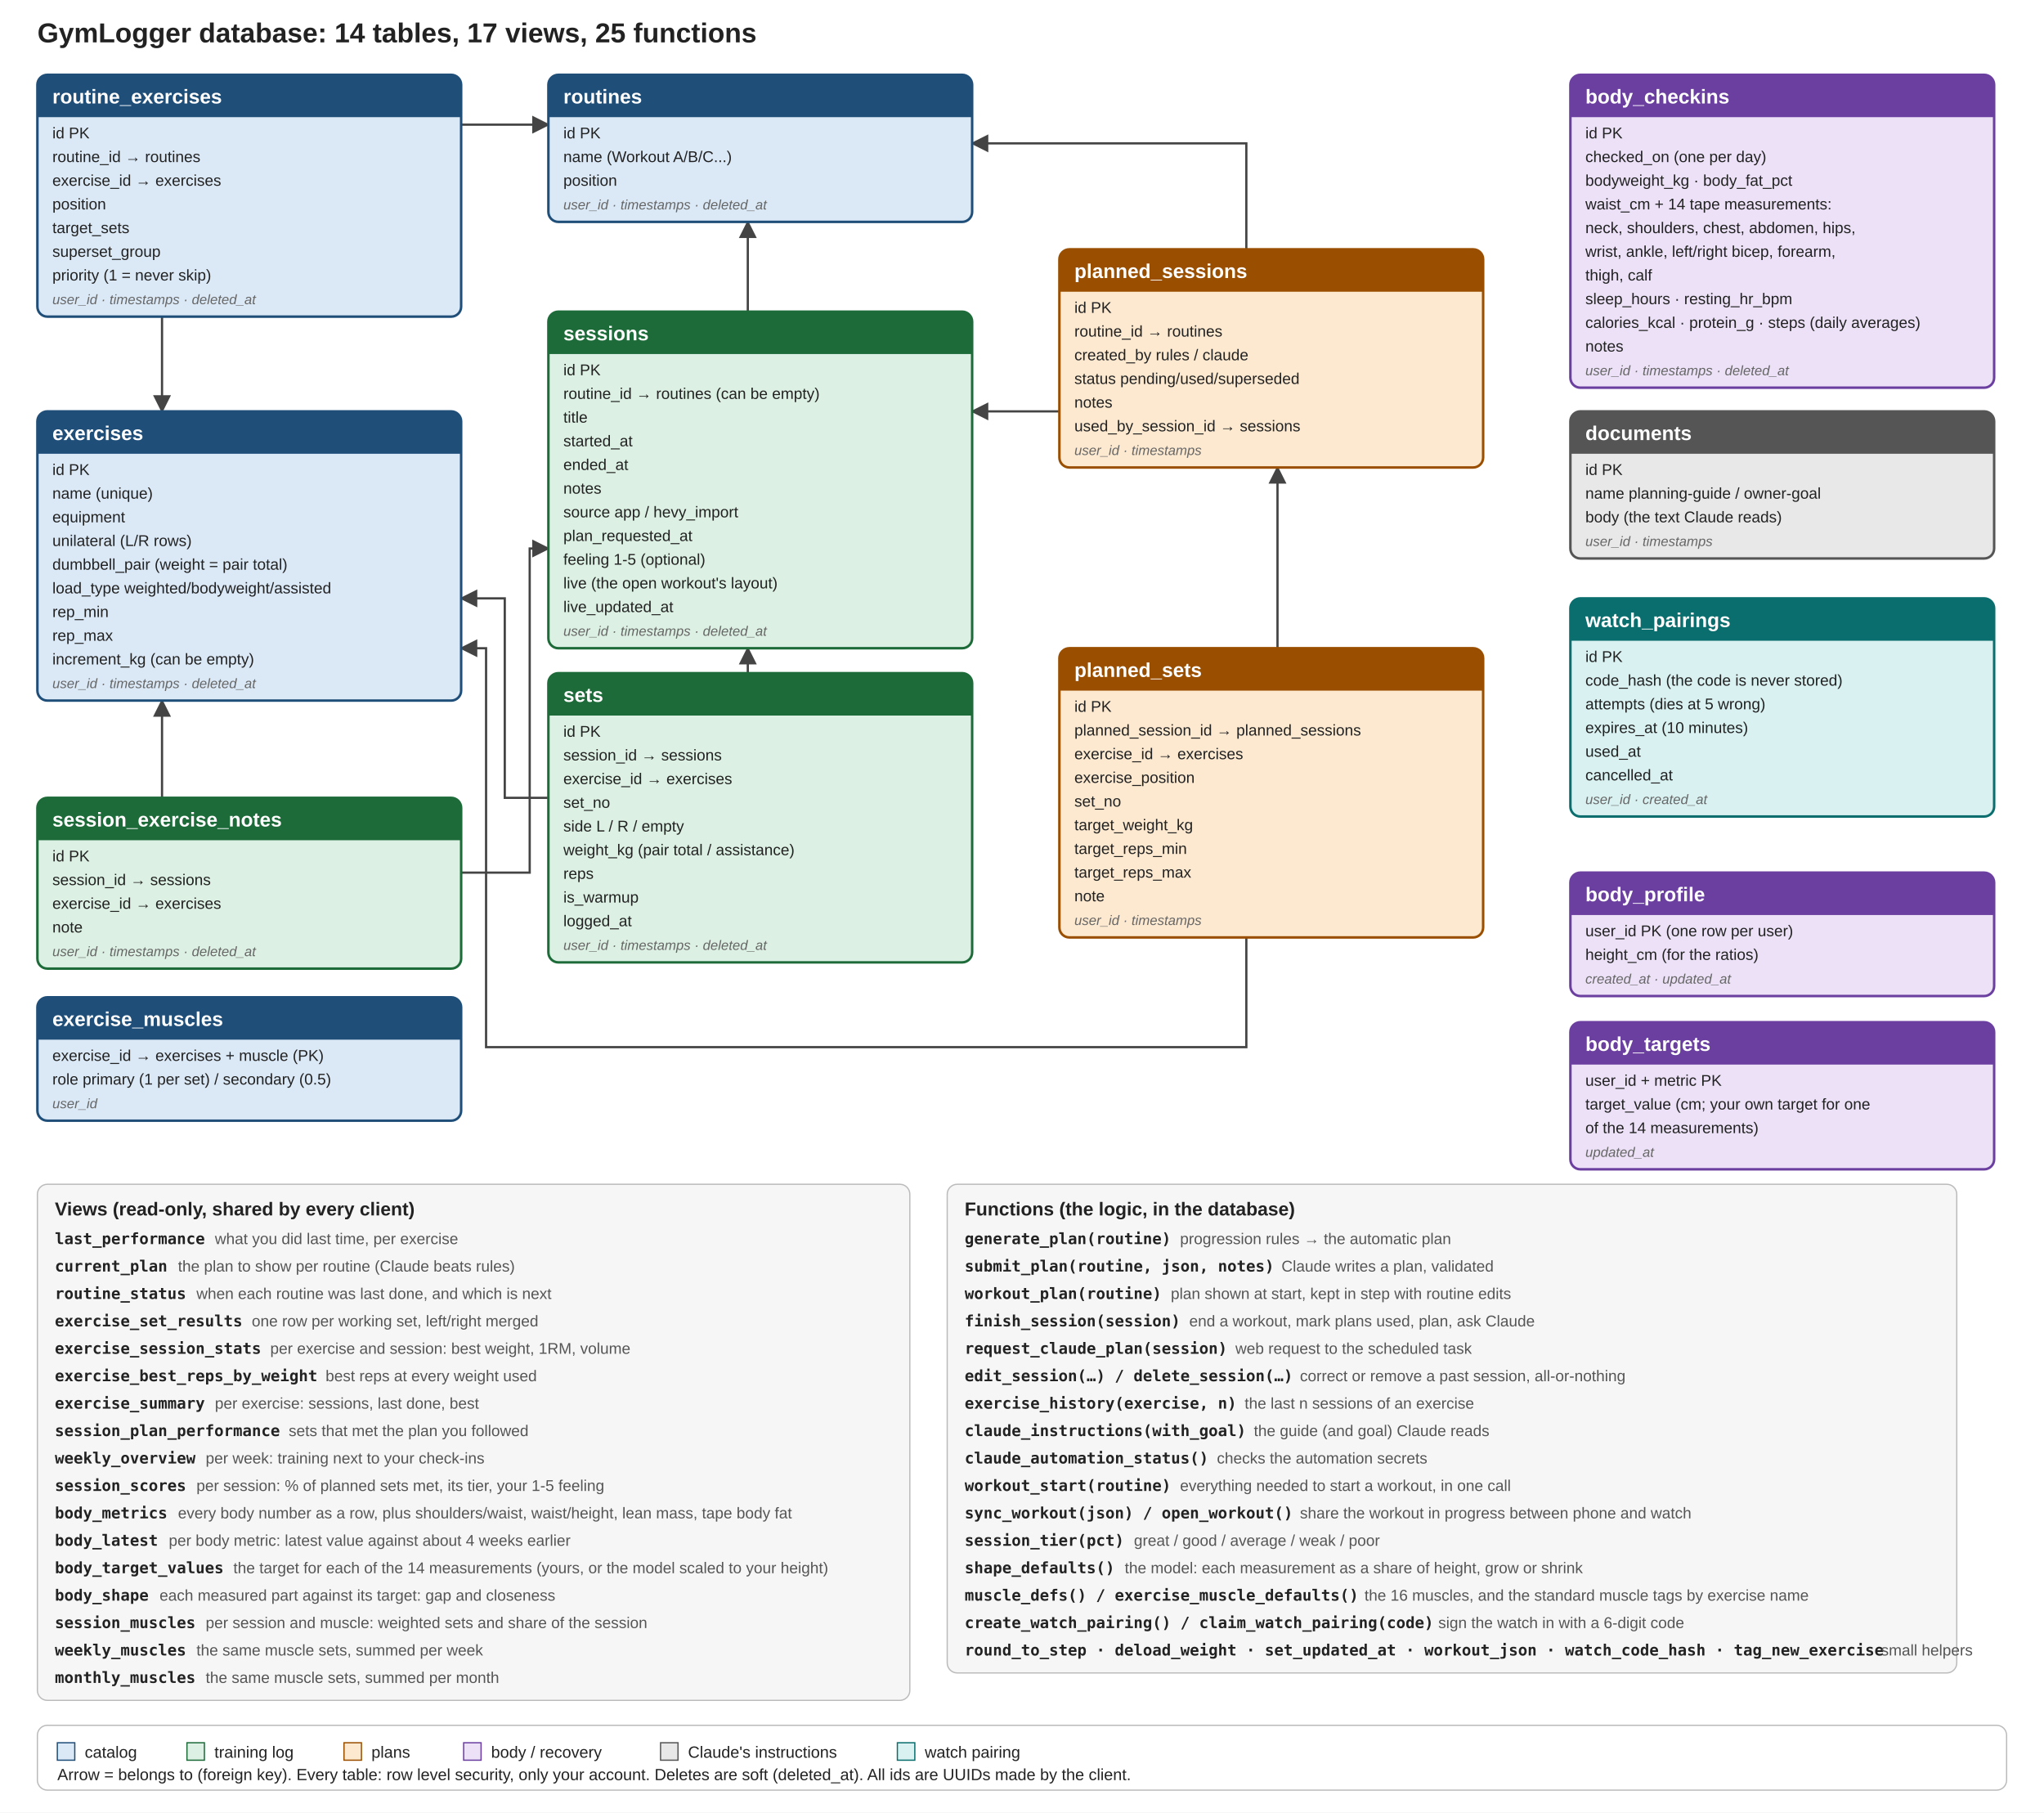
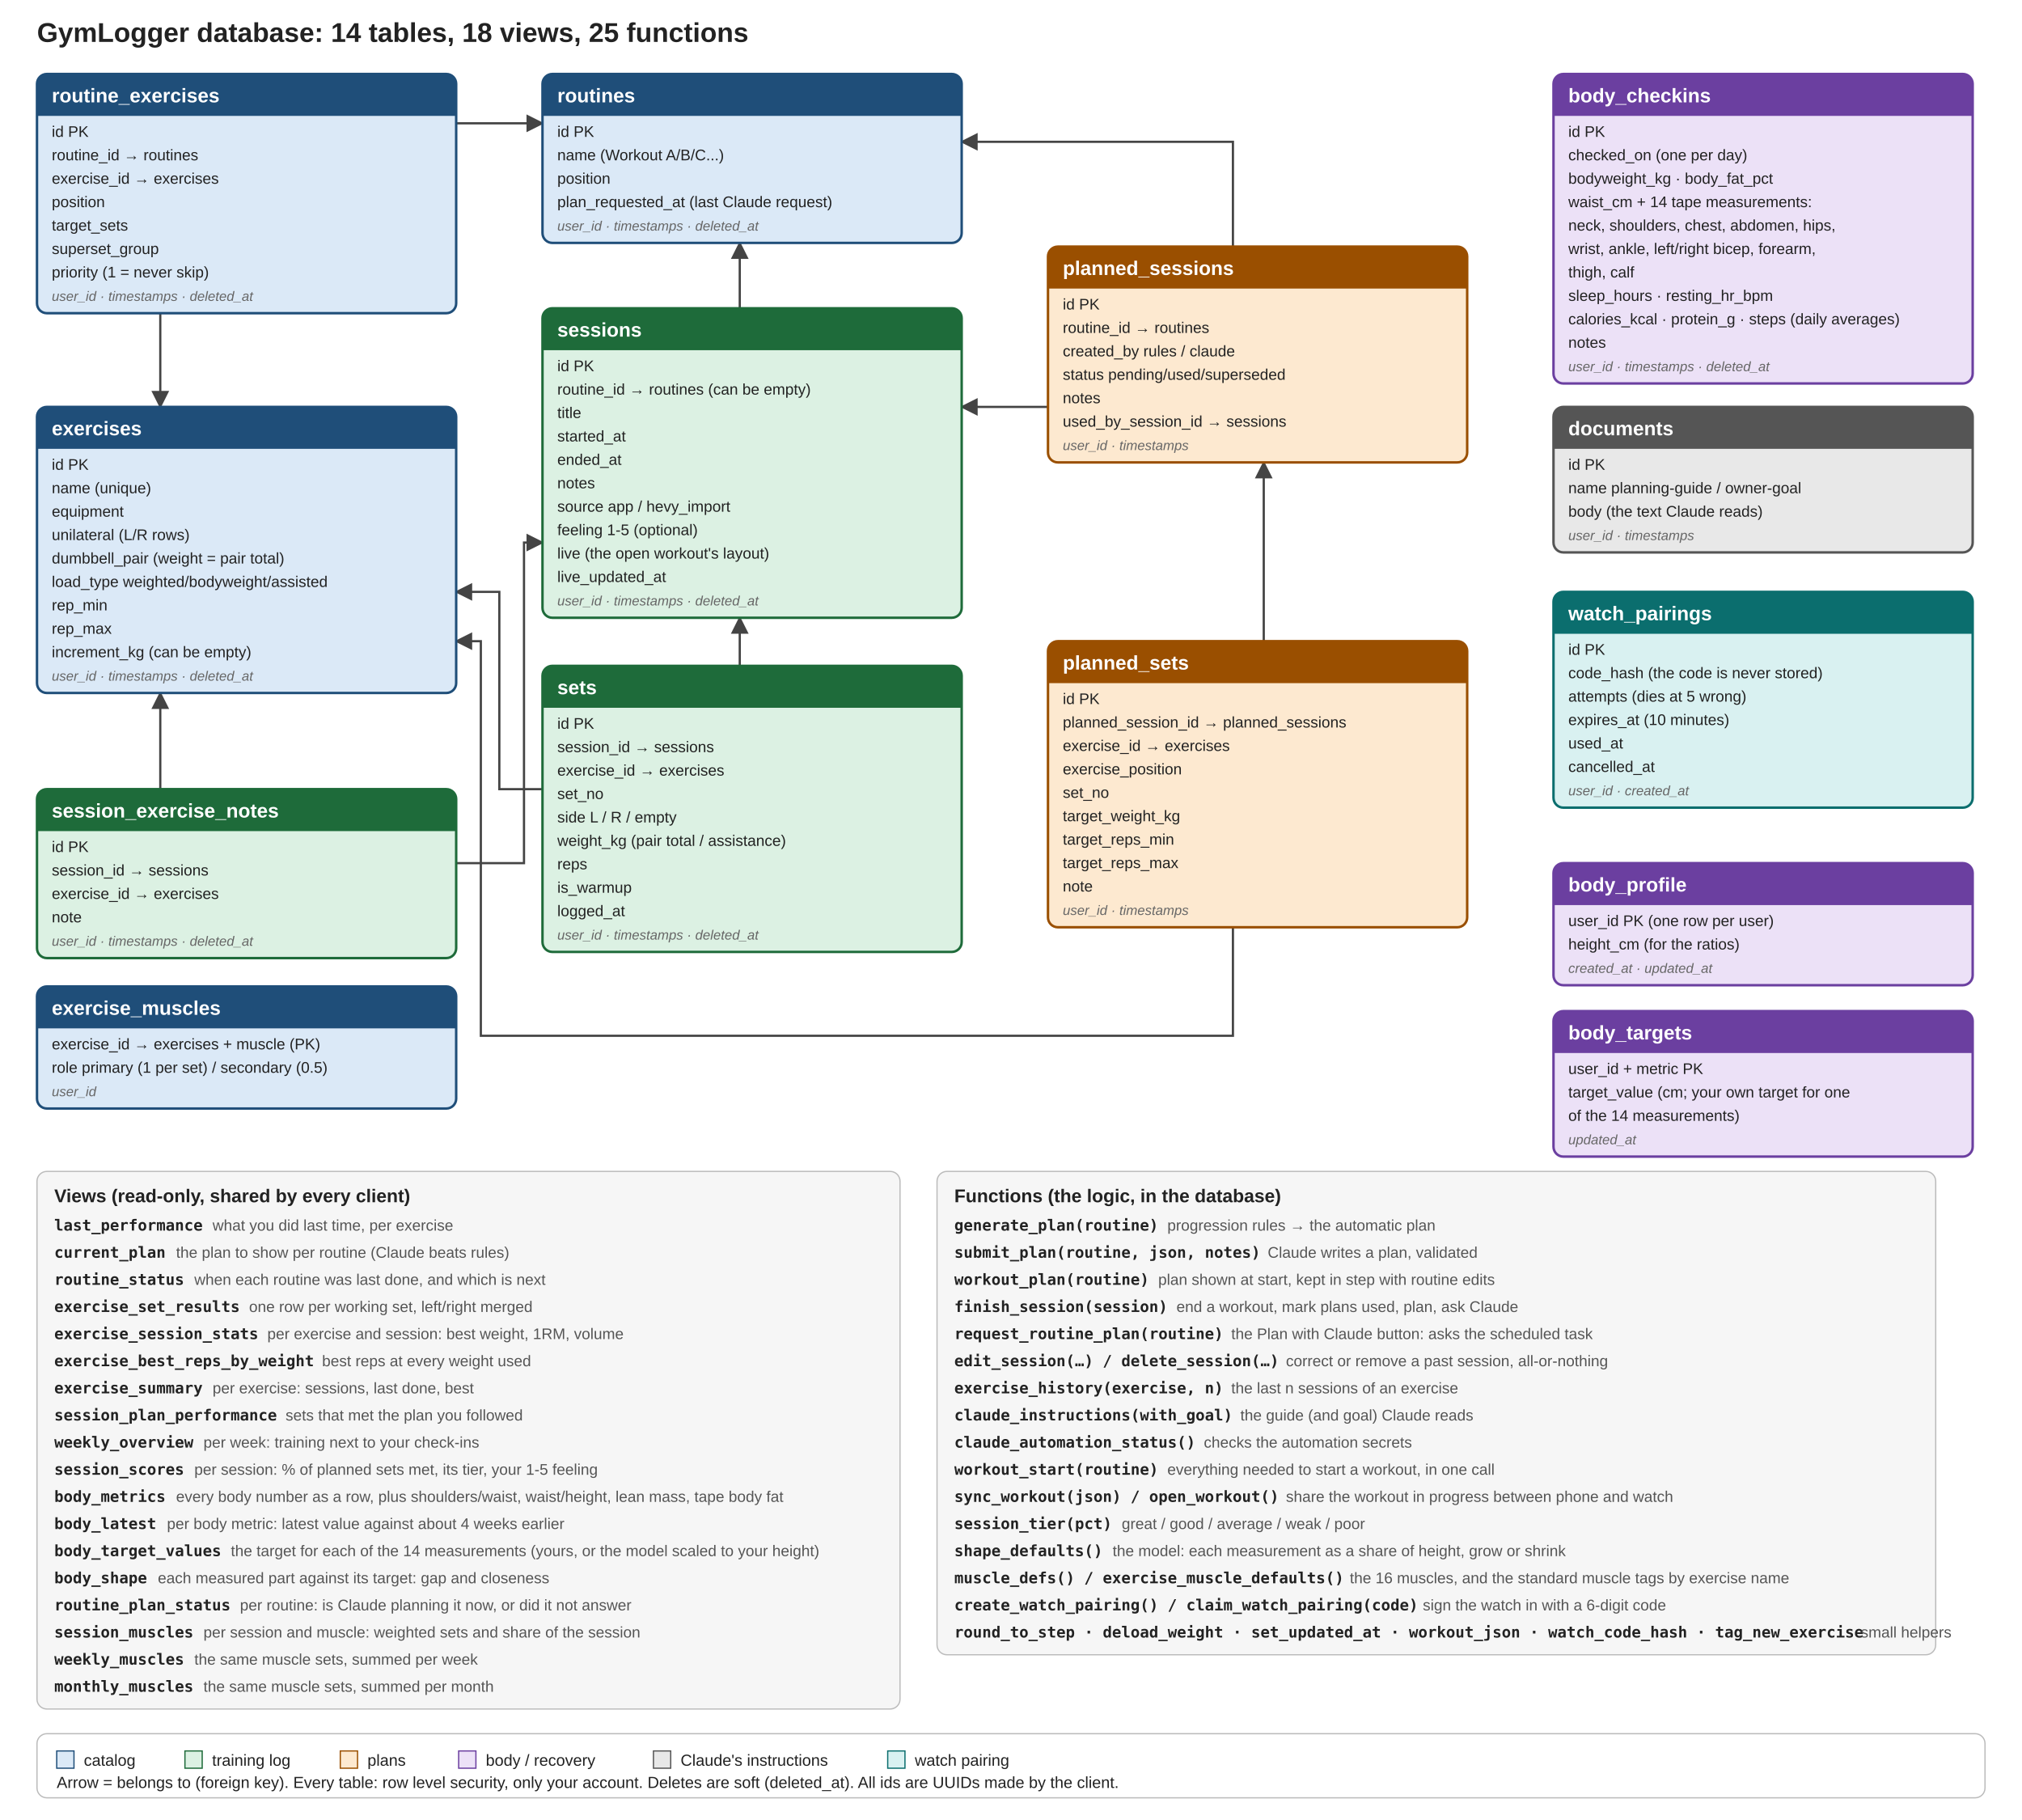
- <svg xmlns="http://www.w3.org/2000/svg" width="1640" height="1454" viewBox="0 0 1640 1454" font-family="Segoe UI, Arial, sans-serif">
+ <svg xmlns="http://www.w3.org/2000/svg" width="1640" height="1476" viewBox="0 0 1640 1476" font-family="Segoe UI, Arial, sans-serif">
  <defs>
    <marker id="arr" viewBox="0 0 10 10" refX="9" refY="5" markerWidth="8" markerHeight="8" orient="auto">
      <path d="M0 0 L10 5 L0 10 z" fill="#444" />
    </marker>
  </defs>
-   <rect width="1640" height="1454" fill="#fff" />
-   <text x="30" y="34" font-size="22" font-weight="700" fill="#222">GymLogger database: 14 tables, 17 views, 25 functions</text>
+   <rect width="1640" height="1476" fill="#fff" />
+   <text x="30" y="34" font-size="22" font-weight="700" fill="#222">GymLogger database: 14 tables, 18 views, 25 functions</text>
  <path d="M370 100 L440 100" fill="none" stroke="#444" stroke-width="1.8" marker-end="url(#arr)" />
  <path d="M130 254 L130 330" fill="none" stroke="#444" stroke-width="1.8" marker-end="url(#arr)" />
-   <path d="M600 250 L600 178" fill="none" stroke="#444" stroke-width="1.8" marker-end="url(#arr)" />
-   <path d="M600 540 L600 520" fill="none" stroke="#444" stroke-width="1.8" marker-end="url(#arr)" />
+   <path d="M600 250 L600 197" fill="none" stroke="#444" stroke-width="1.8" marker-end="url(#arr)" />
+   <path d="M600 540 L600 501" fill="none" stroke="#444" stroke-width="1.8" marker-end="url(#arr)" />
  <path d="M440 640 L405 640 L405 480 L370 480" fill="none" stroke="#444" stroke-width="1.8" marker-end="url(#arr)" />
  <path d="M1000 200 L1000 115 L780 115" fill="none" stroke="#444" stroke-width="1.8" marker-end="url(#arr)" />
  <path d="M850 330 L780 330" fill="none" stroke="#444" stroke-width="1.8" marker-end="url(#arr)" />
  <path d="M1025 520 L1025 375" fill="none" stroke="#444" stroke-width="1.8" marker-end="url(#arr)" />
  <path d="M1000 752 L1000 840 L390 840 L390 520 L370 520" fill="none" stroke="#444" stroke-width="1.8" marker-end="url(#arr)" />
  <path d="M130 640 L130 562" fill="none" stroke="#444" stroke-width="1.8" marker-end="url(#arr)" />
  <path d="M370 700 L425 700 L425 440 L440 440" fill="none" stroke="#444" stroke-width="1.8" marker-end="url(#arr)" />
  <rect x="30" y="60" width="340" height="194" rx="8" fill="#dbe9f7" stroke="#1f4e79" stroke-width="2" />
  <path d="M30 68 a8 8 0 0 1 8 -8 h324 a8 8 0 0 1 8 8 v26 h-340 z" fill="#1f4e79" />
  <text x="42" y="83" font-size="16" font-weight="700" fill="#fff">routine_exercises</text>
  <text x="42" y="111" font-size="12.5" fill="#222">id  PK</text>
  <text x="42" y="130" font-size="12.5" fill="#222">routine_id  → routines</text>
  <text x="42" y="149" font-size="12.5" fill="#222">exercise_id  → exercises</text>
  <text x="42" y="168" font-size="12.5" fill="#222">position</text>
  <text x="42" y="187" font-size="12.5" fill="#222">target_sets</text>
  <text x="42" y="206" font-size="12.5" fill="#222">superset_group</text>
  <text x="42" y="225" font-size="12.5" fill="#222">priority  (1 = never skip)</text>
  <text x="42" y="244" font-size="11" fill="#666" font-style="italic">user_id · timestamps · deleted_at</text>
  <rect x="30" y="330" width="340" height="232" rx="8" fill="#dbe9f7" stroke="#1f4e79" stroke-width="2" />
  <path d="M30 338 a8 8 0 0 1 8 -8 h324 a8 8 0 0 1 8 8 v26 h-340 z" fill="#1f4e79" />
  <text x="42" y="353" font-size="16" font-weight="700" fill="#fff">exercises</text>
  <text x="42" y="381" font-size="12.5" fill="#222">id  PK</text>
  <text x="42" y="400" font-size="12.5" fill="#222">name  (unique)</text>
  <text x="42" y="419" font-size="12.5" fill="#222">equipment</text>
  <text x="42" y="438" font-size="12.5" fill="#222">unilateral  (L/R rows)</text>
  <text x="42" y="457" font-size="12.5" fill="#222">dumbbell_pair  (weight = pair total)</text>
  <text x="42" y="476" font-size="12.5" fill="#222">load_type  weighted/bodyweight/assisted</text>
  <text x="42" y="495" font-size="12.5" fill="#222">rep_min</text>
  <text x="42" y="514" font-size="12.5" fill="#222">rep_max</text>
  <text x="42" y="533" font-size="12.5" fill="#222">increment_kg  (can be empty)</text>
  <text x="42" y="552" font-size="11" fill="#666" font-style="italic">user_id · timestamps · deleted_at</text>
  <rect x="30" y="640" width="340" height="137" rx="8" fill="#dcf1e3" stroke="#1e6b3a" stroke-width="2" />
  <path d="M30 648 a8 8 0 0 1 8 -8 h324 a8 8 0 0 1 8 8 v26 h-340 z" fill="#1e6b3a" />
  <text x="42" y="663" font-size="16" font-weight="700" fill="#fff">session_exercise_notes</text>
  <text x="42" y="691" font-size="12.5" fill="#222">id  PK</text>
  <text x="42" y="710" font-size="12.5" fill="#222">session_id  → sessions</text>
  <text x="42" y="729" font-size="12.5" fill="#222">exercise_id  → exercises</text>
  <text x="42" y="748" font-size="12.5" fill="#222">note</text>
  <text x="42" y="767" font-size="11" fill="#666" font-style="italic">user_id · timestamps · deleted_at</text>
-   <rect x="440" y="60" width="340" height="118" rx="8" fill="#dbe9f7" stroke="#1f4e79" stroke-width="2" />
+   <rect x="440" y="60" width="340" height="137" rx="8" fill="#dbe9f7" stroke="#1f4e79" stroke-width="2" />
  <path d="M440 68 a8 8 0 0 1 8 -8 h324 a8 8 0 0 1 8 8 v26 h-340 z" fill="#1f4e79" />
  <text x="452" y="83" font-size="16" font-weight="700" fill="#fff">routines</text>
  <text x="452" y="111" font-size="12.5" fill="#222">id  PK</text>
  <text x="452" y="130" font-size="12.5" fill="#222">name  (Workout A/B/C...)</text>
  <text x="452" y="149" font-size="12.5" fill="#222">position</text>
-   <text x="452" y="168" font-size="11" fill="#666" font-style="italic">user_id · timestamps · deleted_at</text>
-   <rect x="440" y="250" width="340" height="270" rx="8" fill="#dcf1e3" stroke="#1e6b3a" stroke-width="2" />
+   <text x="452" y="168" font-size="12.5" fill="#222">plan_requested_at  (last Claude request)</text>
+   <text x="452" y="187" font-size="11" fill="#666" font-style="italic">user_id · timestamps · deleted_at</text>
+   <rect x="440" y="250" width="340" height="251" rx="8" fill="#dcf1e3" stroke="#1e6b3a" stroke-width="2" />
  <path d="M440 258 a8 8 0 0 1 8 -8 h324 a8 8 0 0 1 8 8 v26 h-340 z" fill="#1e6b3a" />
  <text x="452" y="273" font-size="16" font-weight="700" fill="#fff">sessions</text>
  <text x="452" y="301" font-size="12.5" fill="#222">id  PK</text>
  <text x="452" y="320" font-size="12.5" fill="#222">routine_id  → routines  (can be empty)</text>
  <text x="452" y="339" font-size="12.5" fill="#222">title</text>
  <text x="452" y="358" font-size="12.5" fill="#222">started_at</text>
  <text x="452" y="377" font-size="12.5" fill="#222">ended_at</text>
  <text x="452" y="396" font-size="12.5" fill="#222">notes</text>
  <text x="452" y="415" font-size="12.5" fill="#222">source  app / hevy_import</text>
-   <text x="452" y="434" font-size="12.5" fill="#222">plan_requested_at</text>
-   <text x="452" y="453" font-size="12.5" fill="#222">feeling  1-5 (optional)</text>
-   <text x="452" y="472" font-size="12.5" fill="#222">live  (the open workout's layout)</text>
-   <text x="452" y="491" font-size="12.5" fill="#222">live_updated_at</text>
-   <text x="452" y="510" font-size="11" fill="#666" font-style="italic">user_id · timestamps · deleted_at</text>
+   <text x="452" y="434" font-size="12.5" fill="#222">feeling  1-5 (optional)</text>
+   <text x="452" y="453" font-size="12.5" fill="#222">live  (the open workout's layout)</text>
+   <text x="452" y="472" font-size="12.5" fill="#222">live_updated_at</text>
+   <text x="452" y="491" font-size="11" fill="#666" font-style="italic">user_id · timestamps · deleted_at</text>
  <rect x="440" y="540" width="340" height="232" rx="8" fill="#dcf1e3" stroke="#1e6b3a" stroke-width="2" />
  <path d="M440 548 a8 8 0 0 1 8 -8 h324 a8 8 0 0 1 8 8 v26 h-340 z" fill="#1e6b3a" />
  <text x="452" y="563" font-size="16" font-weight="700" fill="#fff">sets</text>
  <text x="452" y="591" font-size="12.5" fill="#222">id  PK</text>
  <text x="452" y="610" font-size="12.5" fill="#222">session_id  → sessions</text>
  <text x="452" y="629" font-size="12.5" fill="#222">exercise_id  → exercises</text>
  <text x="452" y="648" font-size="12.5" fill="#222">set_no</text>
  <text x="452" y="667" font-size="12.5" fill="#222">side  L / R / empty</text>
  <text x="452" y="686" font-size="12.5" fill="#222">weight_kg  (pair total / assistance)</text>
  <text x="452" y="705" font-size="12.5" fill="#222">reps</text>
  <text x="452" y="724" font-size="12.5" fill="#222">is_warmup</text>
  <text x="452" y="743" font-size="12.5" fill="#222">logged_at</text>
  <text x="452" y="762" font-size="11" fill="#666" font-style="italic">user_id · timestamps · deleted_at</text>
  <rect x="850" y="200" width="340" height="175" rx="8" fill="#fde9d0" stroke="#9a4f00" stroke-width="2" />
  <path d="M850 208 a8 8 0 0 1 8 -8 h324 a8 8 0 0 1 8 8 v26 h-340 z" fill="#9a4f00" />
  <text x="862" y="223" font-size="16" font-weight="700" fill="#fff">planned_sessions</text>
  <text x="862" y="251" font-size="12.5" fill="#222">id  PK</text>
  <text x="862" y="270" font-size="12.5" fill="#222">routine_id  → routines</text>
  <text x="862" y="289" font-size="12.5" fill="#222">created_by  rules / claude</text>
  <text x="862" y="308" font-size="12.5" fill="#222">status  pending/used/superseded</text>
  <text x="862" y="327" font-size="12.5" fill="#222">notes</text>
  <text x="862" y="346" font-size="12.5" fill="#222">used_by_session_id  → sessions</text>
  <text x="862" y="365" font-size="11" fill="#666" font-style="italic">user_id · timestamps</text>
  <rect x="850" y="520" width="340" height="232" rx="8" fill="#fde9d0" stroke="#9a4f00" stroke-width="2" />
  <path d="M850 528 a8 8 0 0 1 8 -8 h324 a8 8 0 0 1 8 8 v26 h-340 z" fill="#9a4f00" />
  <text x="862" y="543" font-size="16" font-weight="700" fill="#fff">planned_sets</text>
  <text x="862" y="571" font-size="12.5" fill="#222">id  PK</text>
  <text x="862" y="590" font-size="12.5" fill="#222">planned_session_id  → planned_sessions</text>
  <text x="862" y="609" font-size="12.5" fill="#222">exercise_id  → exercises</text>
  <text x="862" y="628" font-size="12.5" fill="#222">exercise_position</text>
  <text x="862" y="647" font-size="12.5" fill="#222">set_no</text>
  <text x="862" y="666" font-size="12.5" fill="#222">target_weight_kg</text>
  <text x="862" y="685" font-size="12.5" fill="#222">target_reps_min</text>
  <text x="862" y="704" font-size="12.5" fill="#222">target_reps_max</text>
  <text x="862" y="723" font-size="12.5" fill="#222">note</text>
  <text x="862" y="742" font-size="11" fill="#666" font-style="italic">user_id · timestamps</text>
  <rect x="1260" y="60" width="340" height="251" rx="8" fill="#ece1f7" stroke="#6b3fa0" stroke-width="2" />
  <path d="M1260 68 a8 8 0 0 1 8 -8 h324 a8 8 0 0 1 8 8 v26 h-340 z" fill="#6b3fa0" />
  <text x="1272" y="83" font-size="16" font-weight="700" fill="#fff">body_checkins</text>
  <text x="1272" y="111" font-size="12.5" fill="#222">id  PK</text>
  <text x="1272" y="130" font-size="12.5" fill="#222">checked_on  (one per day)</text>
  <text x="1272" y="149" font-size="12.5" fill="#222">bodyweight_kg · body_fat_pct</text>
  <text x="1272" y="168" font-size="12.5" fill="#222">waist_cm + 14 tape measurements:</text>
  <text x="1272" y="187" font-size="12.5" fill="#222">  neck, shoulders, chest, abdomen, hips,</text>
  <text x="1272" y="206" font-size="12.5" fill="#222">  wrist, ankle, left/right bicep, forearm,</text>
  <text x="1272" y="225" font-size="12.5" fill="#222">  thigh, calf</text>
  <text x="1272" y="244" font-size="12.5" fill="#222">sleep_hours · resting_hr_bpm</text>
  <text x="1272" y="263" font-size="12.5" fill="#222">calories_kcal · protein_g · steps  (daily averages)</text>
  <text x="1272" y="282" font-size="12.5" fill="#222">notes</text>
  <text x="1272" y="301" font-size="11" fill="#666" font-style="italic">user_id · timestamps · deleted_at</text>
  <rect x="1260" y="330" width="340" height="118" rx="8" fill="#e8e8e8" stroke="#555555" stroke-width="2" />
  <path d="M1260 338 a8 8 0 0 1 8 -8 h324 a8 8 0 0 1 8 8 v26 h-340 z" fill="#555555" />
  <text x="1272" y="353" font-size="16" font-weight="700" fill="#fff">documents</text>
  <text x="1272" y="381" font-size="12.5" fill="#222">id  PK</text>
  <text x="1272" y="400" font-size="12.5" fill="#222">name  planning-guide / owner-goal</text>
  <text x="1272" y="419" font-size="12.5" fill="#222">body  (the text Claude reads)</text>
  <text x="1272" y="438" font-size="11" fill="#666" font-style="italic">user_id · timestamps</text>
  <rect x="1260" y="700" width="340" height="99" rx="8" fill="#ece1f7" stroke="#6b3fa0" stroke-width="2" />
  <path d="M1260 708 a8 8 0 0 1 8 -8 h324 a8 8 0 0 1 8 8 v26 h-340 z" fill="#6b3fa0" />
  <text x="1272" y="723" font-size="16" font-weight="700" fill="#fff">body_profile</text>
  <text x="1272" y="751" font-size="12.5" fill="#222">user_id  PK  (one row per user)</text>
  <text x="1272" y="770" font-size="12.5" fill="#222">height_cm  (for the ratios)</text>
  <text x="1272" y="789" font-size="11" fill="#666" font-style="italic">created_at · updated_at</text>
  <rect x="1260" y="820" width="340" height="118" rx="8" fill="#ece1f7" stroke="#6b3fa0" stroke-width="2" />
  <path d="M1260 828 a8 8 0 0 1 8 -8 h324 a8 8 0 0 1 8 8 v26 h-340 z" fill="#6b3fa0" />
  <text x="1272" y="843" font-size="16" font-weight="700" fill="#fff">body_targets</text>
  <text x="1272" y="871" font-size="12.5" fill="#222">user_id + metric  PK</text>
  <text x="1272" y="890" font-size="12.5" fill="#222">target_value  (cm; your own target for one</text>
  <text x="1272" y="909" font-size="12.5" fill="#222">  of the 14 measurements)</text>
  <text x="1272" y="928" font-size="11" fill="#666" font-style="italic">updated_at</text>
  <rect x="30" y="800" width="340" height="99" rx="8" fill="#dbe9f7" stroke="#1f4e79" stroke-width="2" />
  <path d="M30 808 a8 8 0 0 1 8 -8 h324 a8 8 0 0 1 8 8 v26 h-340 z" fill="#1f4e79" />
  <text x="42" y="823" font-size="16" font-weight="700" fill="#fff">exercise_muscles</text>
  <text x="42" y="851" font-size="12.5" fill="#222">exercise_id  → exercises  +  muscle  (PK)</text>
  <text x="42" y="870" font-size="12.5" fill="#222">role  primary (1 per set) / secondary (0.5)</text>
  <text x="42" y="889" font-size="11" fill="#666" font-style="italic">user_id</text>
  <rect x="1260" y="480" width="340" height="175" rx="8" fill="#d9f1f1" stroke="#0b6e6e" stroke-width="2" />
  <path d="M1260 488 a8 8 0 0 1 8 -8 h324 a8 8 0 0 1 8 8 v26 h-340 z" fill="#0b6e6e" />
  <text x="1272" y="503" font-size="16" font-weight="700" fill="#fff">watch_pairings</text>
  <text x="1272" y="531" font-size="12.5" fill="#222">id  PK</text>
  <text x="1272" y="550" font-size="12.5" fill="#222">code_hash  (the code is never stored)</text>
  <text x="1272" y="569" font-size="12.5" fill="#222">attempts  (dies at 5 wrong)</text>
  <text x="1272" y="588" font-size="12.5" fill="#222">expires_at  (10 minutes)</text>
  <text x="1272" y="607" font-size="12.5" fill="#222">used_at</text>
  <text x="1272" y="626" font-size="12.5" fill="#222">cancelled_at</text>
  <text x="1272" y="645" font-size="11" fill="#666" font-style="italic">user_id · created_at</text>
-   <rect x="30" y="950" width="700" height="414" rx="8" fill="#f6f6f6" stroke="#bbb" />
+   <rect x="30" y="950" width="700" height="436" rx="8" fill="#f6f6f6" stroke="#bbb" />
  <text x="44" y="975" font-size="15" font-weight="700" fill="#222">Views  (read-only, shared by every client)</text>
  <text x="44" y="998" font-size="12.5" font-weight="700" fill="#222" font-family="Consolas, monospace">last_performance</text>
  <text x="172.4" y="998" font-size="12.5" fill="#555">what you did last time, per exercise</text>
  <text x="44" y="1020" font-size="12.5" font-weight="700" fill="#222" font-family="Consolas, monospace">current_plan</text>
  <text x="142.8" y="1020" font-size="12.5" fill="#555">the plan to show per routine (Claude beats rules)</text>
  <text x="44" y="1042" font-size="12.5" font-weight="700" fill="#222" font-family="Consolas, monospace">routine_status</text>
  <text x="157.6" y="1042" font-size="12.5" fill="#555">when each routine was last done, and which is next</text>
  <text x="44" y="1064" font-size="12.5" font-weight="700" fill="#222" font-family="Consolas, monospace">exercise_set_results</text>
  <text x="202.0" y="1064" font-size="12.5" fill="#555">one row per working set, left/right merged</text>
  <text x="44" y="1086" font-size="12.5" font-weight="700" fill="#222" font-family="Consolas, monospace">exercise_session_stats</text>
  <text x="216.8" y="1086" font-size="12.5" fill="#555">per exercise and session: best weight, 1RM, volume</text>
  <text x="44" y="1108" font-size="12.5" font-weight="700" fill="#222" font-family="Consolas, monospace">exercise_best_reps_by_weight</text>
  <text x="261.2" y="1108" font-size="12.5" fill="#555">best reps at every weight used</text>
  <text x="44" y="1130" font-size="12.5" font-weight="700" fill="#222" font-family="Consolas, monospace">exercise_summary</text>
  <text x="172.4" y="1130" font-size="12.5" fill="#555">per exercise: sessions, last done, best</text>
  <text x="44" y="1152" font-size="12.5" font-weight="700" fill="#222" font-family="Consolas, monospace">session_plan_performance</text>
  <text x="231.6" y="1152" font-size="12.5" fill="#555">sets that met the plan you followed</text>
  <text x="44" y="1174" font-size="12.5" font-weight="700" fill="#222" font-family="Consolas, monospace">weekly_overview</text>
  <text x="165.0" y="1174" font-size="12.5" fill="#555">per week: training next to your check-ins</text>
  <text x="44" y="1196" font-size="12.5" font-weight="700" fill="#222" font-family="Consolas, monospace">session_scores</text>
  <text x="157.6" y="1196" font-size="12.5" fill="#555">per session: % of planned sets met, its tier, your 1-5 feeling</text>
  <text x="44" y="1218" font-size="12.5" font-weight="700" fill="#222" font-family="Consolas, monospace">body_metrics</text>
  <text x="142.8" y="1218" font-size="12.5" fill="#555">every body number as a row, plus shoulders/waist, waist/height, lean mass, tape body fat</text>
  <text x="44" y="1240" font-size="12.5" font-weight="700" fill="#222" font-family="Consolas, monospace">body_latest</text>
  <text x="135.4" y="1240" font-size="12.5" fill="#555">per body metric: latest value against about 4 weeks earlier</text>
  <text x="44" y="1262" font-size="12.5" font-weight="700" fill="#222" font-family="Consolas, monospace">body_target_values</text>
  <text x="187.2" y="1262" font-size="12.5" fill="#555">the target for each of the 14 measurements (yours, or the model scaled to your height)</text>
  <text x="44" y="1284" font-size="12.5" font-weight="700" fill="#222" font-family="Consolas, monospace">body_shape</text>
  <text x="128.0" y="1284" font-size="12.5" fill="#555">each measured part against its target: gap and closeness</text>
-   <text x="44" y="1306" font-size="12.5" font-weight="700" fill="#222" font-family="Consolas, monospace">session_muscles</text>
-   <text x="165.0" y="1306" font-size="12.5" fill="#555">per session and muscle: weighted sets and share of the session</text>
-   <text x="44" y="1328" font-size="12.5" font-weight="700" fill="#222" font-family="Consolas, monospace">weekly_muscles</text>
-   <text x="157.6" y="1328" font-size="12.5" fill="#555">the same muscle sets, summed per week</text>
-   <text x="44" y="1350" font-size="12.5" font-weight="700" fill="#222" font-family="Consolas, monospace">monthly_muscles</text>
-   <text x="165.0" y="1350" font-size="12.5" fill="#555">the same muscle sets, summed per month</text>
+   <text x="44" y="1306" font-size="12.5" font-weight="700" fill="#222" font-family="Consolas, monospace">routine_plan_status</text>
+   <text x="194.6" y="1306" font-size="12.5" fill="#555">per routine: is Claude planning it now, or did it not answer</text>
+   <text x="44" y="1328" font-size="12.5" font-weight="700" fill="#222" font-family="Consolas, monospace">session_muscles</text>
+   <text x="165.0" y="1328" font-size="12.5" fill="#555">per session and muscle: weighted sets and share of the session</text>
+   <text x="44" y="1350" font-size="12.5" font-weight="700" fill="#222" font-family="Consolas, monospace">weekly_muscles</text>
+   <text x="157.6" y="1350" font-size="12.5" fill="#555">the same muscle sets, summed per week</text>
+   <text x="44" y="1372" font-size="12.5" font-weight="700" fill="#222" font-family="Consolas, monospace">monthly_muscles</text>
+   <text x="165.0" y="1372" font-size="12.5" fill="#555">the same muscle sets, summed per month</text>
  <rect x="760" y="950" width="810" height="392" rx="8" fill="#f6f6f6" stroke="#bbb" />
  <text x="774" y="975" font-size="15" font-weight="700" fill="#222">Functions  (the logic, in the database)</text>
  <text x="774" y="998" font-size="12.5" font-weight="700" fill="#222" font-family="Consolas, monospace">generate_plan(routine)</text>
  <text x="946.8" y="998" font-size="12.5" fill="#555">progression rules → the automatic plan</text>
  <text x="774" y="1020" font-size="12.5" font-weight="700" fill="#222" font-family="Consolas, monospace">submit_plan(routine, json, notes)</text>
  <text x="1028.2" y="1020" font-size="12.5" fill="#555">Claude writes a plan, validated</text>
  <text x="774" y="1042" font-size="12.5" font-weight="700" fill="#222" font-family="Consolas, monospace">workout_plan(routine)</text>
  <text x="939.4" y="1042" font-size="12.5" fill="#555">plan shown at start, kept in step with routine edits</text>
  <text x="774" y="1064" font-size="12.5" font-weight="700" fill="#222" font-family="Consolas, monospace">finish_session(session)</text>
  <text x="954.2" y="1064" font-size="12.5" fill="#555">end a workout, mark plans used, plan, ask Claude</text>
-   <text x="774" y="1086" font-size="12.5" font-weight="700" fill="#222" font-family="Consolas, monospace">request_claude_plan(session)</text>
-   <text x="991.2" y="1086" font-size="12.5" fill="#555">web request to the scheduled task</text>
+   <text x="774" y="1086" font-size="12.5" font-weight="700" fill="#222" font-family="Consolas, monospace">request_routine_plan(routine)</text>
+   <text x="998.6" y="1086" font-size="12.5" fill="#555">the Plan with Claude button: asks the scheduled task</text>
  <text x="774" y="1108" font-size="12.5" font-weight="700" fill="#222" font-family="Consolas, monospace">edit_session(…) / delete_session(…)</text>
  <text x="1043.0" y="1108" font-size="12.5" fill="#555">correct or remove a past session, all-or-nothing</text>
  <text x="774" y="1130" font-size="12.5" font-weight="700" fill="#222" font-family="Consolas, monospace">exercise_history(exercise, n)</text>
  <text x="998.6" y="1130" font-size="12.5" fill="#555">the last n sessions of an exercise</text>
  <text x="774" y="1152" font-size="12.5" font-weight="700" fill="#222" font-family="Consolas, monospace">claude_instructions(with_goal)</text>
  <text x="1006.0" y="1152" font-size="12.5" fill="#555">the guide (and goal) Claude reads</text>
  <text x="774" y="1174" font-size="12.5" font-weight="700" fill="#222" font-family="Consolas, monospace">claude_automation_status()</text>
  <text x="976.4" y="1174" font-size="12.5" fill="#555">checks the automation secrets</text>
  <text x="774" y="1196" font-size="12.5" font-weight="700" fill="#222" font-family="Consolas, monospace">workout_start(routine)</text>
  <text x="946.8" y="1196" font-size="12.5" fill="#555">everything needed to start a workout, in one call</text>
  <text x="774" y="1218" font-size="12.5" font-weight="700" fill="#222" font-family="Consolas, monospace">sync_workout(json) / open_workout()</text>
  <text x="1043.0" y="1218" font-size="12.5" fill="#555">share the workout in progress between phone and watch</text>
  <text x="774" y="1240" font-size="12.5" font-weight="700" fill="#222" font-family="Consolas, monospace">session_tier(pct)</text>
  <text x="909.8" y="1240" font-size="12.5" fill="#555">great / good / average / weak / poor</text>
  <text x="774" y="1262" font-size="12.5" font-weight="700" fill="#222" font-family="Consolas, monospace">shape_defaults()</text>
  <text x="902.4" y="1262" font-size="12.5" fill="#555">the model: each measurement as a share of height, grow or shrink</text>
  <text x="774" y="1284" font-size="12.5" font-weight="700" fill="#222" font-family="Consolas, monospace">muscle_defs() / exercise_muscle_defaults()</text>
  <text x="1094.8" y="1284" font-size="12.5" fill="#555">the 16 muscles, and the standard muscle tags by exercise name</text>
  <text x="774" y="1306" font-size="12.5" font-weight="700" fill="#222" font-family="Consolas, monospace">create_watch_pairing() / claim_watch_pairing(code)</text>
  <text x="1154.0" y="1306" font-size="12.5" fill="#555">sign the watch in with a 6-digit code</text>
  <text x="774" y="1328" font-size="12.5" font-weight="700" fill="#222" font-family="Consolas, monospace">round_to_step · deload_weight · set_updated_at · workout_json · watch_code_hash · tag_new_exercise</text>
  <text x="1509.2" y="1328" font-size="12.5" fill="#555">small helpers</text>
  <g font-size="13" fill="#222">
-     <rect x="30" y="1384" width="1580" height="52" rx="8" fill="#fff" stroke="#bbb" />
-     <rect x="46" y="1398" width="14" height="14" fill="#dbe9f7" stroke="#1f4e79" />
-     <text x="68" y="1410">catalog</text>
-     <rect x="150" y="1398" width="14" height="14" fill="#dcf1e3" stroke="#1e6b3a" />
-     <text x="172" y="1410">training log</text>
-     <rect x="276" y="1398" width="14" height="14" fill="#fde9d0" stroke="#9a4f00" />
-     <text x="298" y="1410">plans</text>
-     <rect x="372" y="1398" width="14" height="14" fill="#ece1f7" stroke="#6b3fa0" />
-     <text x="394" y="1410">body / recovery</text>
-     <rect x="530" y="1398" width="14" height="14" fill="#e8e8e8" stroke="#555555" />
-     <text x="552" y="1410">Claude's instructions</text>
-     <rect x="720" y="1398" width="14" height="14" fill="#d9f1f1" stroke="#0b6e6e" />
-     <text x="742" y="1410">watch pairing</text>
-     <text x="46" y="1428">Arrow = belongs to (foreign key). Every table: row level security, only your account. Deletes are soft (deleted_at). All ids are UUIDs made by the client.</text>
+     <rect x="30" y="1406" width="1580" height="52" rx="8" fill="#fff" stroke="#bbb" />
+     <rect x="46" y="1420" width="14" height="14" fill="#dbe9f7" stroke="#1f4e79" />
+     <text x="68" y="1432">catalog</text>
+     <rect x="150" y="1420" width="14" height="14" fill="#dcf1e3" stroke="#1e6b3a" />
+     <text x="172" y="1432">training log</text>
+     <rect x="276" y="1420" width="14" height="14" fill="#fde9d0" stroke="#9a4f00" />
+     <text x="298" y="1432">plans</text>
+     <rect x="372" y="1420" width="14" height="14" fill="#ece1f7" stroke="#6b3fa0" />
+     <text x="394" y="1432">body / recovery</text>
+     <rect x="530" y="1420" width="14" height="14" fill="#e8e8e8" stroke="#555555" />
+     <text x="552" y="1432">Claude's instructions</text>
+     <rect x="720" y="1420" width="14" height="14" fill="#d9f1f1" stroke="#0b6e6e" />
+     <text x="742" y="1432">watch pairing</text>
+     <text x="46" y="1450">Arrow = belongs to (foreign key). Every table: row level security, only your account. Deletes are soft (deleted_at). All ids are UUIDs made by the client.</text>
  </g>
</svg>
